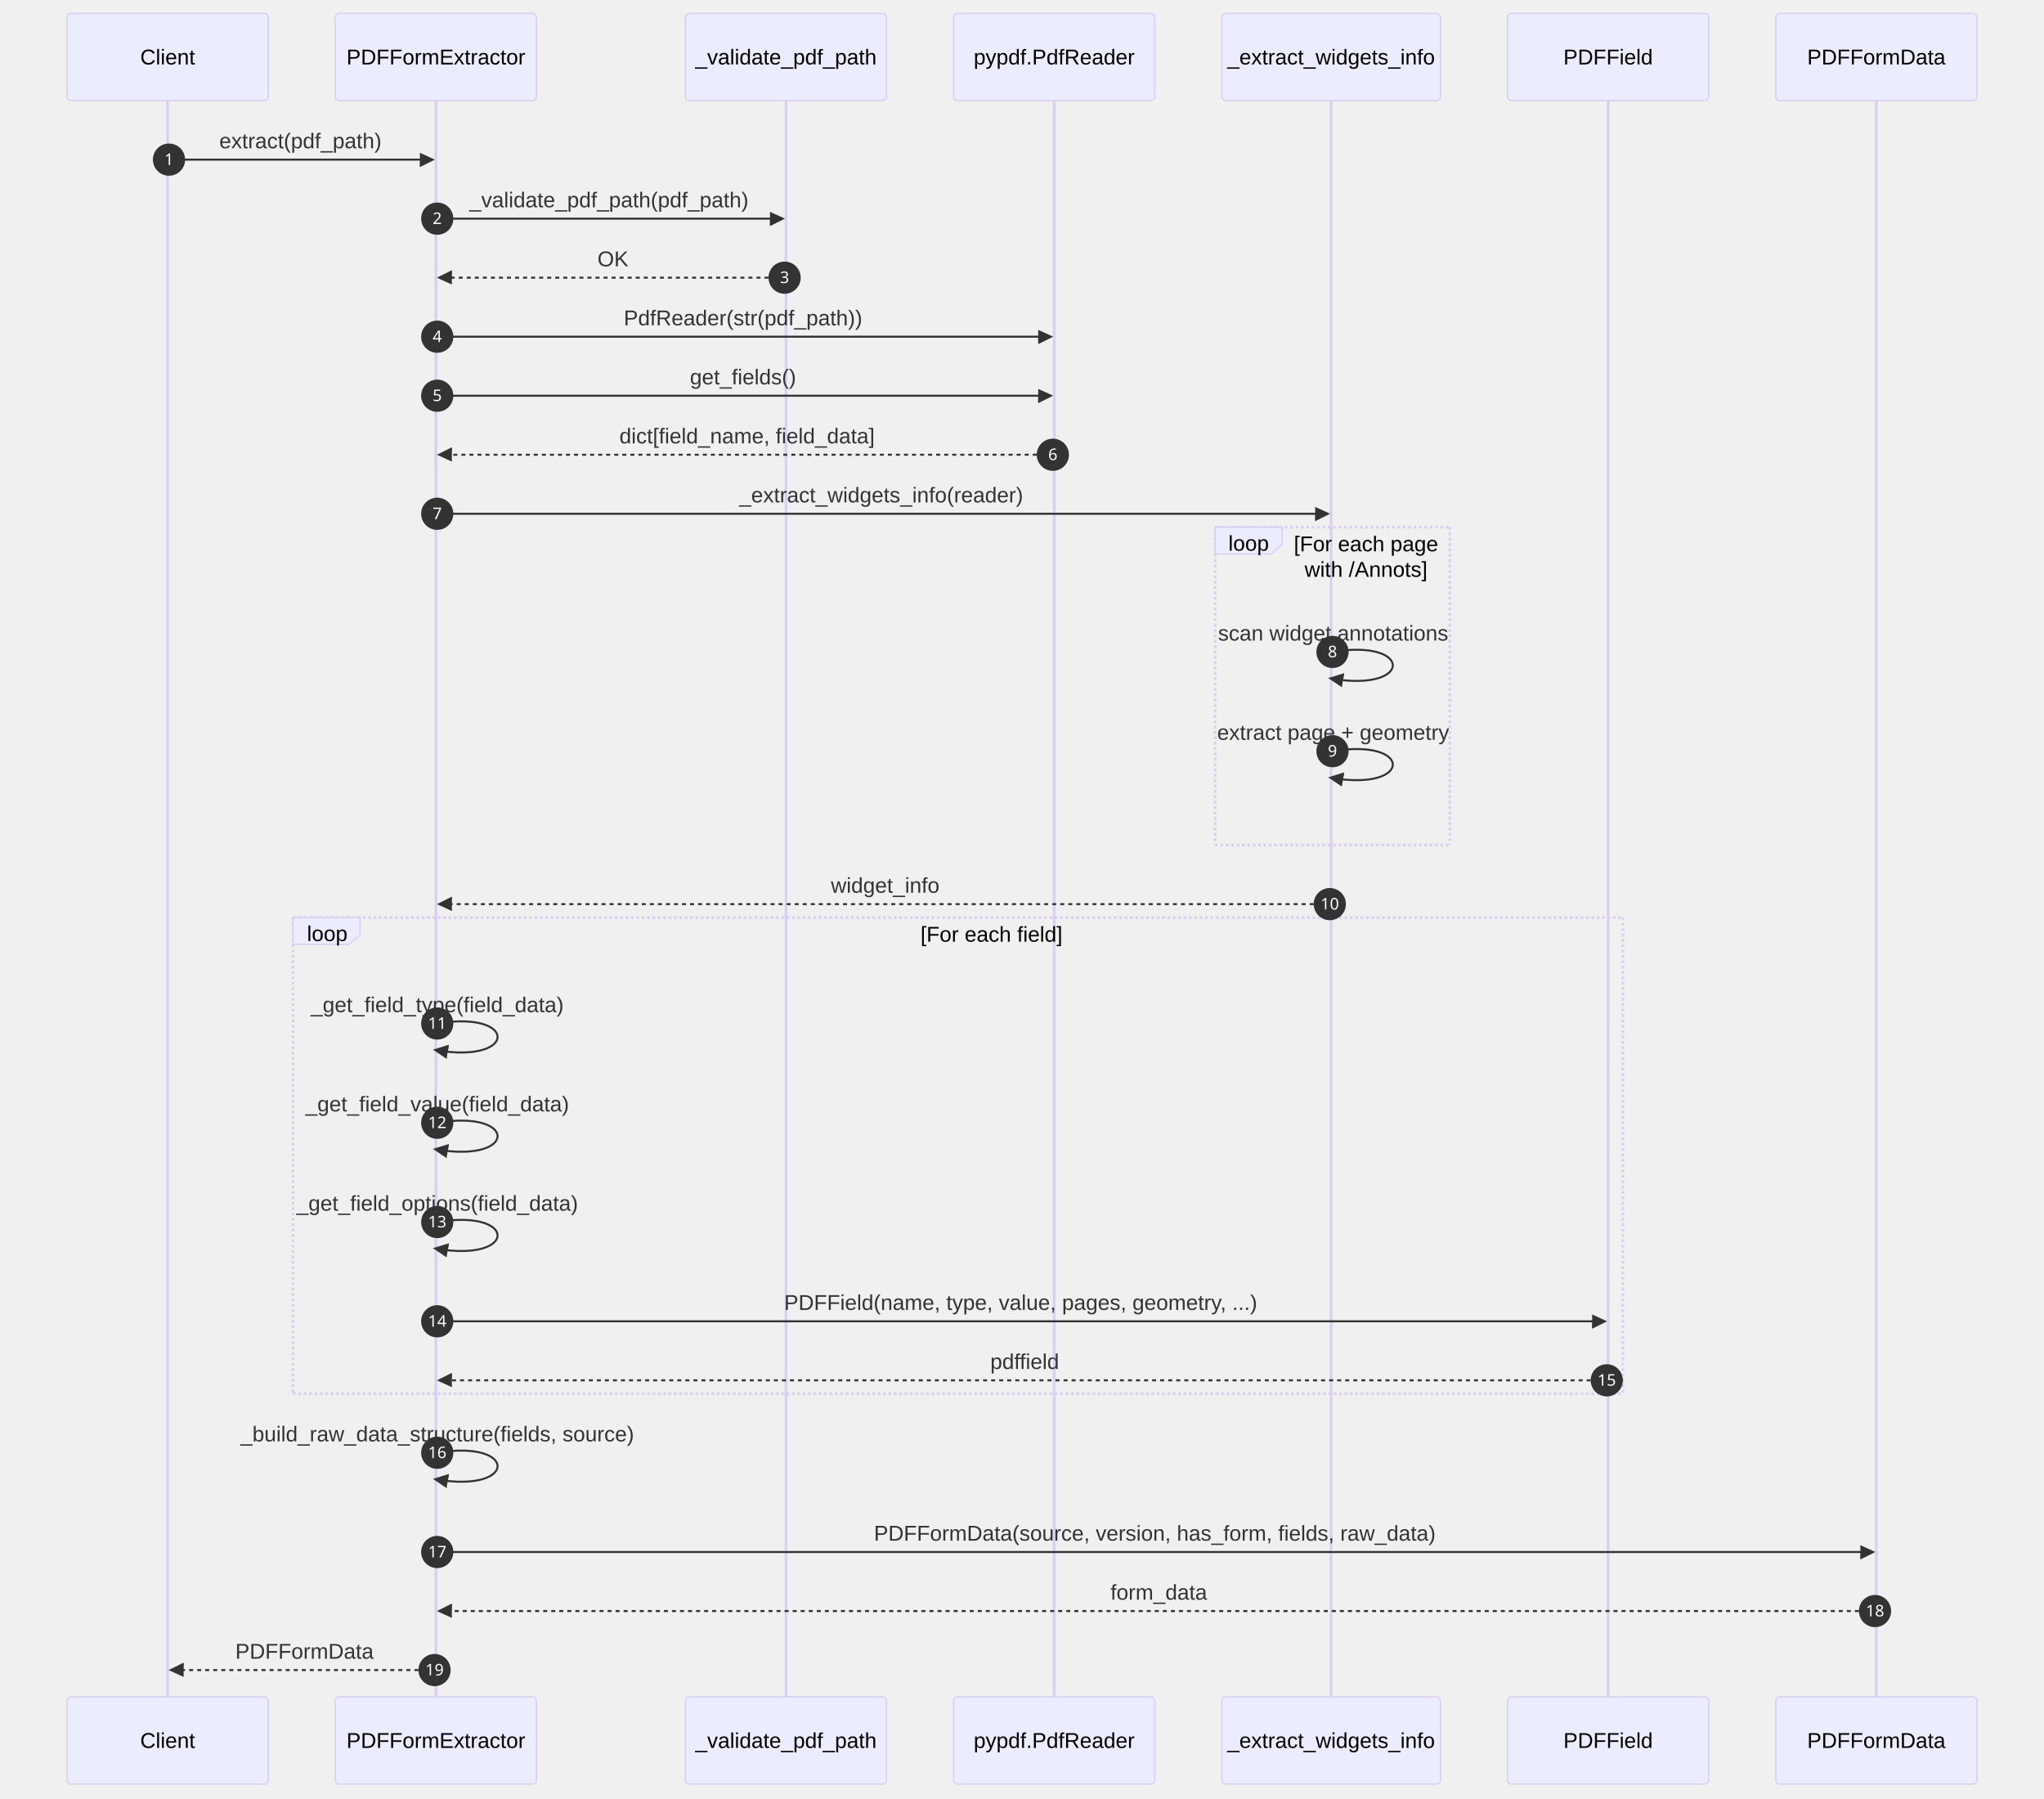
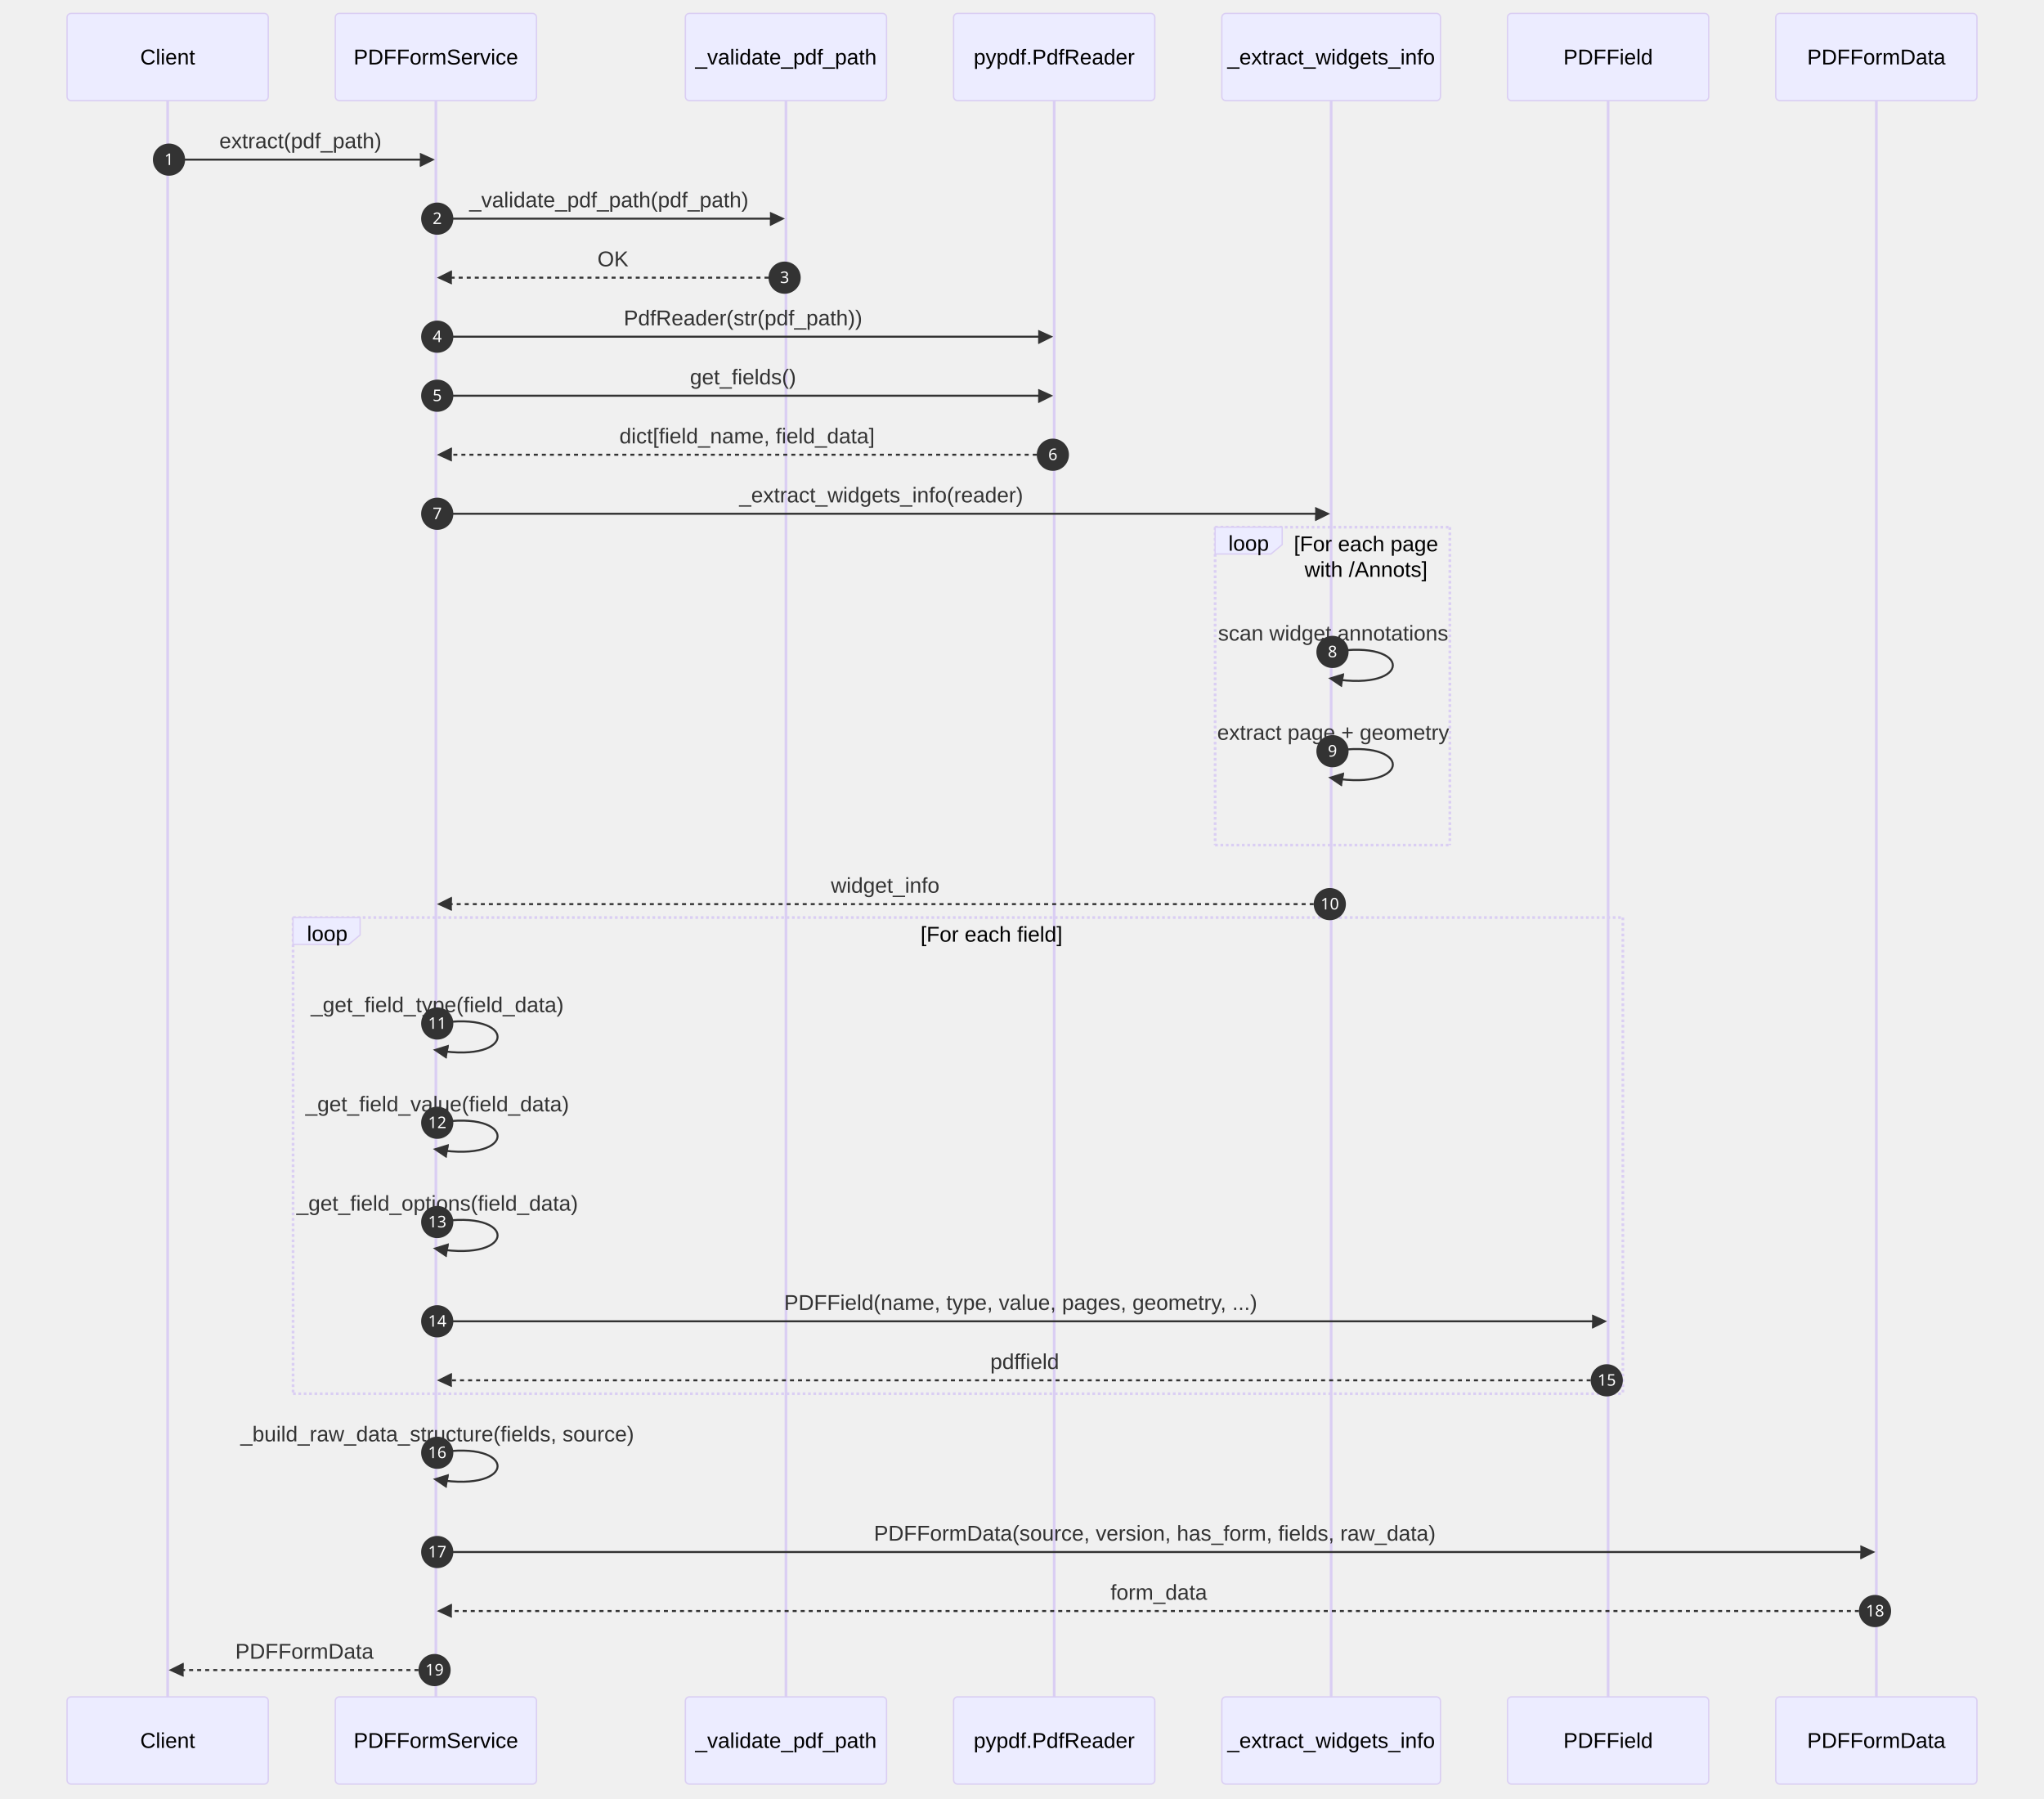
<svg xmlns="http://www.w3.org/2000/svg" id="my-svg" width="100%" style="max-width: 1524px; background-color: transparent;" viewBox="-50 -10 1524 1341" role="graphics-document document" aria-roledescription="sequence">
  <g>
    <rect x="1274" y="1255" fill="#eaeaea" stroke="#666" width="150" height="65" name="D" rx="3" ry="3" class="actor actor-bottom" />
    <text x="1349" y="1287.5" dominant-baseline="central" alignment-baseline="central" class="actor actor-box" style="text-anchor: middle; font-size: 16px; font-weight: 400;">
      <tspan x="1349" dy="0">PDFFormData</tspan>
    </text>
  </g>
  <g>
    <rect x="1074" y="1255" fill="#eaeaea" stroke="#666" width="150" height="65" name="F" rx="3" ry="3" class="actor actor-bottom" />
    <text x="1149" y="1287.5" dominant-baseline="central" alignment-baseline="central" class="actor actor-box" style="text-anchor: middle; font-size: 16px; font-weight: 400;">
      <tspan x="1149" dy="0">PDFField</tspan>
    </text>
  </g>
  <g>
    <rect x="861" y="1255" fill="#eaeaea" stroke="#666" width="163" height="65" name="W" rx="3" ry="3" class="actor actor-bottom" />
    <text x="942.5" y="1287.5" dominant-baseline="central" alignment-baseline="central" class="actor actor-box" style="text-anchor: middle; font-size: 16px; font-weight: 400;">
      <tspan x="942.5" dy="0">_extract_widgets_info</tspan>
    </text>
  </g>
  <g>
    <rect x="661" y="1255" fill="#eaeaea" stroke="#666" width="150" height="65" name="R" rx="3" ry="3" class="actor actor-bottom" />
    <text x="736" y="1287.5" dominant-baseline="central" alignment-baseline="central" class="actor actor-box" style="text-anchor: middle; font-size: 16px; font-weight: 400;">
      <tspan x="736" dy="0">pypdf.PdfReader</tspan>
    </text>
  </g>
  <g>
    <rect x="461" y="1255" fill="#eaeaea" stroke="#666" width="150" height="65" name="V" rx="3" ry="3" class="actor actor-bottom" />
    <text x="536" y="1287.5" dominant-baseline="central" alignment-baseline="central" class="actor actor-box" style="text-anchor: middle; font-size: 16px; font-weight: 400;">
      <tspan x="536" dy="0">_validate_pdf_path</tspan>
    </text>
  </g>
  <g>
    <rect x="200" y="1255" fill="#eaeaea" stroke="#666" width="150" height="65" name="E" rx="3" ry="3" class="actor actor-bottom" />
    <text x="275" y="1287.5" dominant-baseline="central" alignment-baseline="central" class="actor actor-box" style="text-anchor: middle; font-size: 16px; font-weight: 400;">
-       <tspan x="275" dy="0">PDFFormExtractor</tspan>
+       <tspan x="275" dy="0">PDFFormService</tspan>
    </text>
  </g>
  <g>
    <rect x="0" y="1255" fill="#eaeaea" stroke="#666" width="150" height="65" name="C" rx="3" ry="3" class="actor actor-bottom" />
    <text x="75" y="1287.5" dominant-baseline="central" alignment-baseline="central" class="actor actor-box" style="text-anchor: middle; font-size: 16px; font-weight: 400;">
      <tspan x="75" dy="0">Client</tspan>
    </text>
  </g>
  <g>
    <line id="actor6" x1="1349" y1="65" x2="1349" y2="1255" class="actor-line 200" stroke-width="0.5px" stroke="#999" name="D" />
    <g id="root-6">
      <rect x="1274" y="0" fill="#eaeaea" stroke="#666" width="150" height="65" name="D" rx="3" ry="3" class="actor actor-top" />
      <text x="1349" y="32.5" dominant-baseline="central" alignment-baseline="central" class="actor actor-box" style="text-anchor: middle; font-size: 16px; font-weight: 400;">
        <tspan x="1349" dy="0">PDFFormData</tspan>
      </text>
    </g>
  </g>
  <g>
    <line id="actor5" x1="1149" y1="65" x2="1149" y2="1255" class="actor-line 200" stroke-width="0.5px" stroke="#999" name="F" />
    <g id="root-5">
      <rect x="1074" y="0" fill="#eaeaea" stroke="#666" width="150" height="65" name="F" rx="3" ry="3" class="actor actor-top" />
      <text x="1149" y="32.5" dominant-baseline="central" alignment-baseline="central" class="actor actor-box" style="text-anchor: middle; font-size: 16px; font-weight: 400;">
        <tspan x="1149" dy="0">PDFField</tspan>
      </text>
    </g>
  </g>
  <g>
    <line id="actor4" x1="942.5" y1="65" x2="942.5" y2="1255" class="actor-line 200" stroke-width="0.5px" stroke="#999" name="W" />
    <g id="root-4">
      <rect x="861" y="0" fill="#eaeaea" stroke="#666" width="163" height="65" name="W" rx="3" ry="3" class="actor actor-top" />
      <text x="942.5" y="32.5" dominant-baseline="central" alignment-baseline="central" class="actor actor-box" style="text-anchor: middle; font-size: 16px; font-weight: 400;">
        <tspan x="942.5" dy="0">_extract_widgets_info</tspan>
      </text>
    </g>
  </g>
  <g>
    <line id="actor3" x1="736" y1="65" x2="736" y2="1255" class="actor-line 200" stroke-width="0.5px" stroke="#999" name="R" />
    <g id="root-3">
      <rect x="661" y="0" fill="#eaeaea" stroke="#666" width="150" height="65" name="R" rx="3" ry="3" class="actor actor-top" />
      <text x="736" y="32.5" dominant-baseline="central" alignment-baseline="central" class="actor actor-box" style="text-anchor: middle; font-size: 16px; font-weight: 400;">
        <tspan x="736" dy="0">pypdf.PdfReader</tspan>
      </text>
    </g>
  </g>
  <g>
    <line id="actor2" x1="536" y1="65" x2="536" y2="1255" class="actor-line 200" stroke-width="0.5px" stroke="#999" name="V" />
    <g id="root-2">
      <rect x="461" y="0" fill="#eaeaea" stroke="#666" width="150" height="65" name="V" rx="3" ry="3" class="actor actor-top" />
      <text x="536" y="32.5" dominant-baseline="central" alignment-baseline="central" class="actor actor-box" style="text-anchor: middle; font-size: 16px; font-weight: 400;">
        <tspan x="536" dy="0">_validate_pdf_path</tspan>
      </text>
    </g>
  </g>
  <g>
    <line id="actor1" x1="275" y1="65" x2="275" y2="1255" class="actor-line 200" stroke-width="0.5px" stroke="#999" name="E" />
    <g id="root-1">
      <rect x="200" y="0" fill="#eaeaea" stroke="#666" width="150" height="65" name="E" rx="3" ry="3" class="actor actor-top" />
      <text x="275" y="32.5" dominant-baseline="central" alignment-baseline="central" class="actor actor-box" style="text-anchor: middle; font-size: 16px; font-weight: 400;">
-         <tspan x="275" dy="0">PDFFormExtractor</tspan>
+         <tspan x="275" dy="0">PDFFormService</tspan>
      </text>
    </g>
  </g>
  <g>
    <line id="actor0" x1="75" y1="65" x2="75" y2="1255" class="actor-line 200" stroke-width="0.5px" stroke="#999" name="C" />
    <g id="root-0">
      <rect x="0" y="0" fill="#eaeaea" stroke="#666" width="150" height="65" name="C" rx="3" ry="3" class="actor actor-top" />
      <text x="75" y="32.5" dominant-baseline="central" alignment-baseline="central" class="actor actor-box" style="text-anchor: middle; font-size: 16px; font-weight: 400;">
        <tspan x="75" dy="0">Client</tspan>
      </text>
    </g>
  </g>
  <style>#my-svg{font-family:"trebuchet ms",verdana,arial,sans-serif;font-size:16px;fill:#333;}@keyframes edge-animation-frame{from{stroke-dashoffset:0;}}@keyframes dash{to{stroke-dashoffset:0;}}#my-svg .edge-animation-slow{stroke-dasharray:9,5!important;stroke-dashoffset:900;animation:dash 50s linear infinite;stroke-linecap:round;}#my-svg .edge-animation-fast{stroke-dasharray:9,5!important;stroke-dashoffset:900;animation:dash 20s linear infinite;stroke-linecap:round;}#my-svg .error-icon{fill:#552222;}#my-svg .error-text{fill:#552222;stroke:#552222;}#my-svg .edge-thickness-normal{stroke-width:1px;}#my-svg .edge-thickness-thick{stroke-width:3.5px;}#my-svg .edge-pattern-solid{stroke-dasharray:0;}#my-svg .edge-thickness-invisible{stroke-width:0;fill:none;}#my-svg .edge-pattern-dashed{stroke-dasharray:3;}#my-svg .edge-pattern-dotted{stroke-dasharray:2;}#my-svg .marker{fill:#333333;stroke:#333333;}#my-svg .marker.cross{stroke:#333333;}#my-svg svg{font-family:"trebuchet ms",verdana,arial,sans-serif;font-size:16px;}#my-svg p{margin:0;}#my-svg .actor{stroke:hsl(259.626, 59.777%, 87.902%);fill:#ECECFF;}#my-svg text.actor&gt;tspan{fill:black;stroke:none;}#my-svg .actor-line{stroke:hsl(259.626, 59.777%, 87.902%);}#my-svg .innerArc{stroke-width:1.5;stroke-dasharray:none;}#my-svg .messageLine0{stroke-width:1.5;stroke-dasharray:none;stroke:#333;}#my-svg .messageLine1{stroke-width:1.5;stroke-dasharray:2,2;stroke:#333;}#my-svg #arrowhead path{fill:#333;stroke:#333;}#my-svg .sequenceNumber{fill:white;}#my-svg #sequencenumber{fill:#333;}#my-svg #crosshead path{fill:#333;stroke:#333;}#my-svg .messageText{fill:#333;stroke:none;}#my-svg .labelBox{stroke:hsl(259.626, 59.777%, 87.902%);fill:#ECECFF;}#my-svg .labelText,#my-svg .labelText&gt;tspan{fill:black;stroke:none;}#my-svg .loopText,#my-svg .loopText&gt;tspan{fill:black;stroke:none;}#my-svg .loopLine{stroke-width:2px;stroke-dasharray:2,2;stroke:hsl(259.626, 59.777%, 87.902%);fill:hsl(259.626, 59.777%, 87.902%);}#my-svg .note{stroke:#aaaa33;fill:#fff5ad;}#my-svg .noteText,#my-svg .noteText&gt;tspan{fill:black;stroke:none;}#my-svg .activation0{fill:#f4f4f4;stroke:#666;}#my-svg .activation1{fill:#f4f4f4;stroke:#666;}#my-svg .activation2{fill:#f4f4f4;stroke:#666;}#my-svg .actorPopupMenu{position:absolute;}#my-svg .actorPopupMenuPanel{position:absolute;fill:#ECECFF;box-shadow:0px 8px 16px 0px rgba(0,0,0,0.2);filter:drop-shadow(3px 5px 2px rgb(0 0 0 / 0.4));}#my-svg .actor-man line{stroke:hsl(259.626, 59.777%, 87.902%);fill:#ECECFF;}#my-svg .actor-man circle,#my-svg line{stroke:hsl(259.626, 59.777%, 87.902%);fill:#ECECFF;stroke-width:2px;}#my-svg :root{--mermaid-font-family:"trebuchet ms",verdana,arial,sans-serif;}</style>
  <g />
  <defs>
    <symbol id="computer" width="24" height="24">
      <path transform="scale(.5)" d="M2 2v13h20v-13h-20zm18 11h-16v-9h16v9zm-10.228 6l.466-1h3.524l.467 1h-4.457zm14.228 3h-24l2-6h2.104l-1.33 4h18.45l-1.297-4h2.073l2 6zm-5-10h-14v-7h14v7z" />
    </symbol>
  </defs>
  <defs>
    <symbol id="database" fill-rule="evenodd" clip-rule="evenodd">
      <path transform="scale(.5)" d="M12.258.001l.256.004.255.005.253.008.251.01.249.012.247.015.246.016.242.019.241.02.239.023.236.024.233.027.231.028.229.031.225.032.223.034.22.036.217.038.214.04.211.041.208.043.205.045.201.046.198.048.194.05.191.051.187.053.183.054.18.056.175.057.172.059.168.06.163.061.16.063.155.064.15.066.074.033.073.033.071.034.07.034.069.035.068.035.067.035.066.035.064.036.064.036.062.036.06.036.06.037.058.037.058.037.055.038.055.038.053.038.052.038.051.039.05.039.048.039.047.039.045.04.044.04.043.04.041.04.04.041.039.041.037.041.036.041.034.041.033.042.032.042.03.042.029.042.027.042.026.043.024.043.023.043.021.043.02.043.018.044.017.043.015.044.013.044.012.044.011.045.009.044.007.045.006.045.004.045.002.045.001.045v17l-.001.045-.002.045-.004.045-.006.045-.007.045-.009.044-.011.045-.012.044-.013.044-.015.044-.017.043-.018.044-.02.043-.021.043-.023.043-.024.043-.026.043-.027.042-.029.042-.03.042-.032.042-.033.042-.034.041-.036.041-.037.041-.039.041-.04.041-.041.04-.043.04-.044.04-.045.04-.047.039-.048.039-.05.039-.051.039-.052.038-.053.038-.055.038-.055.038-.058.037-.058.037-.06.037-.06.036-.062.036-.064.036-.064.036-.066.035-.067.035-.068.035-.069.035-.07.034-.071.034-.073.033-.074.033-.15.066-.155.064-.16.063-.163.061-.168.06-.172.059-.175.057-.18.056-.183.054-.187.053-.191.051-.194.05-.198.048-.201.046-.205.045-.208.043-.211.041-.214.04-.217.038-.22.036-.223.034-.225.032-.229.031-.231.028-.233.027-.236.024-.239.023-.241.02-.242.019-.246.016-.247.015-.249.012-.251.01-.253.008-.255.005-.256.004-.258.001-.258-.001-.256-.004-.255-.005-.253-.008-.251-.01-.249-.012-.247-.015-.245-.016-.243-.019-.241-.02-.238-.023-.236-.024-.234-.027-.231-.028-.228-.031-.226-.032-.223-.034-.22-.036-.217-.038-.214-.04-.211-.041-.208-.043-.204-.045-.201-.046-.198-.048-.195-.05-.19-.051-.187-.053-.184-.054-.179-.056-.176-.057-.172-.059-.167-.06-.164-.061-.159-.063-.155-.064-.151-.066-.074-.033-.072-.033-.072-.034-.07-.034-.069-.035-.068-.035-.067-.035-.066-.035-.064-.036-.063-.036-.062-.036-.061-.036-.06-.037-.058-.037-.057-.037-.056-.038-.055-.038-.053-.038-.052-.038-.051-.039-.049-.039-.049-.039-.046-.039-.046-.04-.044-.04-.043-.04-.041-.04-.04-.041-.039-.041-.037-.041-.036-.041-.034-.041-.033-.042-.032-.042-.03-.042-.029-.042-.027-.042-.026-.043-.024-.043-.023-.043-.021-.043-.02-.043-.018-.044-.017-.043-.015-.044-.013-.044-.012-.044-.011-.045-.009-.044-.007-.045-.006-.045-.004-.045-.002-.045-.001-.045v-17l.001-.045.002-.045.004-.045.006-.045.007-.045.009-.044.011-.045.012-.044.013-.044.015-.044.017-.043.018-.044.02-.043.021-.043.023-.043.024-.043.026-.043.027-.042.029-.042.03-.042.032-.042.033-.042.034-.041.036-.041.037-.041.039-.041.04-.041.041-.04.043-.04.044-.04.046-.04.046-.039.049-.039.049-.039.051-.039.052-.038.053-.038.055-.038.056-.038.057-.037.058-.037.06-.037.061-.036.062-.036.063-.036.064-.036.066-.035.067-.035.068-.035.069-.035.07-.034.072-.034.072-.033.074-.033.151-.066.155-.064.159-.063.164-.061.167-.06.172-.059.176-.057.179-.056.184-.054.187-.053.19-.051.195-.05.198-.048.201-.046.204-.045.208-.043.211-.041.214-.04.217-.038.22-.036.223-.034.226-.032.228-.031.231-.028.234-.027.236-.024.238-.023.241-.02.243-.019.245-.016.247-.015.249-.012.251-.01.253-.008.255-.005.256-.004.258-.001.258.001zm-9.258 20.499v.01l.001.021.003.021.004.022.005.021.006.022.007.022.009.023.01.022.011.023.012.023.013.023.015.023.016.024.017.023.018.024.019.024.021.024.022.025.023.024.024.025.052.049.056.05.061.051.066.051.07.051.075.051.079.052.084.052.088.052.092.052.097.052.102.051.105.052.11.052.114.051.119.051.123.051.127.05.131.05.135.05.139.048.144.049.147.047.152.047.155.047.16.045.163.045.167.043.171.043.176.041.178.041.183.039.187.039.19.037.194.035.197.035.202.033.204.031.209.03.212.029.216.027.219.025.222.024.226.021.23.02.233.018.236.016.24.015.243.012.246.01.249.008.253.005.256.004.259.001.26-.001.257-.004.254-.005.25-.008.247-.011.244-.012.241-.014.237-.016.233-.018.231-.021.226-.021.224-.024.22-.026.216-.027.212-.028.21-.031.205-.031.202-.034.198-.034.194-.036.191-.037.187-.039.183-.04.179-.04.175-.042.172-.043.168-.044.163-.045.16-.046.155-.046.152-.047.148-.048.143-.049.139-.049.136-.05.131-.05.126-.05.123-.051.118-.052.114-.051.11-.052.106-.052.101-.052.096-.052.092-.052.088-.053.083-.051.079-.052.074-.052.07-.051.065-.051.06-.051.056-.05.051-.05.023-.024.023-.025.021-.024.02-.024.019-.024.018-.024.017-.024.015-.023.014-.024.013-.023.012-.023.01-.023.01-.022.008-.022.006-.022.006-.022.004-.022.004-.021.001-.021.001-.021v-4.127l-.077.055-.08.053-.083.054-.085.053-.087.052-.09.052-.093.051-.095.05-.097.05-.1.049-.102.049-.105.048-.106.047-.109.047-.111.046-.114.045-.115.045-.118.044-.12.043-.122.042-.124.042-.126.041-.128.04-.13.04-.132.038-.134.038-.135.037-.138.037-.139.035-.142.035-.143.034-.144.033-.147.032-.148.031-.15.03-.151.03-.153.029-.154.027-.156.027-.158.026-.159.025-.161.024-.162.023-.163.022-.165.021-.166.02-.167.019-.169.018-.169.017-.171.016-.173.015-.173.014-.175.013-.175.012-.177.011-.178.01-.179.008-.179.008-.181.006-.182.005-.182.004-.184.003-.184.002h-.37l-.184-.002-.184-.003-.182-.004-.182-.005-.181-.006-.179-.008-.179-.008-.178-.01-.176-.011-.176-.012-.175-.013-.173-.014-.172-.015-.171-.016-.17-.017-.169-.018-.167-.019-.166-.02-.165-.021-.163-.022-.162-.023-.161-.024-.159-.025-.157-.026-.156-.027-.155-.027-.153-.029-.151-.03-.15-.03-.148-.031-.146-.032-.145-.033-.143-.034-.141-.035-.14-.035-.137-.037-.136-.037-.134-.038-.132-.038-.13-.04-.128-.04-.126-.041-.124-.042-.122-.042-.12-.044-.117-.043-.116-.045-.113-.045-.112-.046-.109-.047-.106-.047-.105-.048-.102-.049-.1-.049-.097-.05-.095-.05-.093-.052-.09-.051-.087-.052-.085-.053-.083-.054-.08-.054-.077-.054v4.127zm0-5.654v.011l.001.021.003.021.004.021.005.022.006.022.007.022.009.022.01.022.011.023.012.023.013.023.015.024.016.023.017.024.018.024.019.024.021.024.022.024.023.025.024.024.052.05.056.05.061.05.066.051.07.051.075.052.079.051.084.052.088.052.092.052.097.052.102.052.105.052.11.051.114.051.119.052.123.05.127.051.131.05.135.049.139.049.144.048.147.048.152.047.155.046.16.045.163.045.167.044.171.042.176.042.178.04.183.04.187.038.19.037.194.036.197.034.202.033.204.032.209.03.212.028.216.027.219.025.222.024.226.022.23.02.233.018.236.016.24.014.243.012.246.01.249.008.253.006.256.003.259.001.26-.001.257-.003.254-.006.25-.008.247-.01.244-.012.241-.015.237-.016.233-.018.231-.02.226-.022.224-.024.22-.025.216-.027.212-.029.21-.03.205-.032.202-.033.198-.035.194-.036.191-.037.187-.039.183-.039.179-.041.175-.042.172-.043.168-.044.163-.045.16-.045.155-.047.152-.047.148-.048.143-.048.139-.05.136-.049.131-.05.126-.051.123-.051.118-.051.114-.052.11-.052.106-.052.101-.052.096-.052.092-.052.088-.052.083-.052.079-.052.074-.051.07-.052.065-.051.06-.05.056-.051.051-.049.023-.025.023-.024.021-.025.02-.024.019-.024.018-.024.017-.024.015-.023.014-.023.013-.024.012-.022.01-.023.01-.023.008-.022.006-.022.006-.022.004-.021.004-.022.001-.021.001-.021v-4.139l-.077.054-.08.054-.083.054-.085.052-.087.053-.09.051-.093.051-.095.051-.097.05-.1.049-.102.049-.105.048-.106.047-.109.047-.111.046-.114.045-.115.044-.118.044-.12.044-.122.042-.124.042-.126.041-.128.04-.13.039-.132.039-.134.038-.135.037-.138.036-.139.036-.142.035-.143.033-.144.033-.147.033-.148.031-.15.03-.151.03-.153.028-.154.028-.156.027-.158.026-.159.025-.161.024-.162.023-.163.022-.165.021-.166.02-.167.019-.169.018-.169.017-.171.016-.173.015-.173.014-.175.013-.175.012-.177.011-.178.009-.179.009-.179.007-.181.007-.182.005-.182.004-.184.003-.184.002h-.37l-.184-.002-.184-.003-.182-.004-.182-.005-.181-.007-.179-.007-.179-.009-.178-.009-.176-.011-.176-.012-.175-.013-.173-.014-.172-.015-.171-.016-.17-.017-.169-.018-.167-.019-.166-.02-.165-.021-.163-.022-.162-.023-.161-.024-.159-.025-.157-.026-.156-.027-.155-.028-.153-.028-.151-.03-.15-.03-.148-.031-.146-.033-.145-.033-.143-.033-.141-.035-.14-.036-.137-.036-.136-.037-.134-.038-.132-.039-.13-.039-.128-.04-.126-.041-.124-.042-.122-.043-.12-.043-.117-.044-.116-.044-.113-.046-.112-.046-.109-.046-.106-.047-.105-.048-.102-.049-.1-.049-.097-.05-.095-.051-.093-.051-.09-.051-.087-.053-.085-.052-.083-.054-.08-.054-.077-.054v4.139zm0-5.666v.011l.001.02.003.022.004.021.005.022.006.021.007.022.009.023.01.022.011.023.012.023.013.023.015.023.016.024.017.024.018.023.019.024.021.025.022.024.023.024.024.025.052.05.056.05.061.05.066.051.07.051.075.052.079.051.084.052.088.052.092.052.097.052.102.052.105.051.11.052.114.051.119.051.123.051.127.05.131.05.135.05.139.049.144.048.147.048.152.047.155.046.16.045.163.045.167.043.171.043.176.042.178.04.183.04.187.038.19.037.194.036.197.034.202.033.204.032.209.03.212.028.216.027.219.025.222.024.226.021.23.02.233.018.236.017.24.014.243.012.246.01.249.008.253.006.256.003.259.001.26-.001.257-.003.254-.006.25-.008.247-.01.244-.013.241-.014.237-.016.233-.018.231-.02.226-.022.224-.024.22-.025.216-.027.212-.029.21-.03.205-.032.202-.033.198-.035.194-.036.191-.037.187-.039.183-.039.179-.041.175-.042.172-.043.168-.044.163-.045.16-.045.155-.047.152-.047.148-.048.143-.049.139-.049.136-.049.131-.051.126-.05.123-.051.118-.052.114-.051.11-.052.106-.052.101-.052.096-.052.092-.052.088-.052.083-.052.079-.052.074-.052.07-.051.065-.051.06-.051.056-.05.051-.049.023-.025.023-.025.021-.024.02-.024.019-.024.018-.024.017-.024.015-.023.014-.024.013-.023.012-.023.01-.022.01-.023.008-.022.006-.022.006-.022.004-.022.004-.021.001-.021.001-.021v-4.153l-.077.054-.08.054-.083.053-.085.053-.087.053-.09.051-.093.051-.095.051-.097.05-.1.049-.102.048-.105.048-.106.048-.109.046-.111.046-.114.046-.115.044-.118.044-.12.043-.122.043-.124.042-.126.041-.128.04-.13.039-.132.039-.134.038-.135.037-.138.036-.139.036-.142.034-.143.034-.144.033-.147.032-.148.032-.15.03-.151.03-.153.028-.154.028-.156.027-.158.026-.159.024-.161.024-.162.023-.163.023-.165.021-.166.02-.167.019-.169.018-.169.017-.171.016-.173.015-.173.014-.175.013-.175.012-.177.01-.178.01-.179.009-.179.007-.181.006-.182.006-.182.004-.184.003-.184.001-.185.001-.185-.001-.184-.001-.184-.003-.182-.004-.182-.006-.181-.006-.179-.007-.179-.009-.178-.01-.176-.01-.176-.012-.175-.013-.173-.014-.172-.015-.171-.016-.17-.017-.169-.018-.167-.019-.166-.02-.165-.021-.163-.023-.162-.023-.161-.024-.159-.024-.157-.026-.156-.027-.155-.028-.153-.028-.151-.03-.15-.03-.148-.032-.146-.032-.145-.033-.143-.034-.141-.034-.14-.036-.137-.036-.136-.037-.134-.038-.132-.039-.13-.039-.128-.041-.126-.041-.124-.041-.122-.043-.12-.043-.117-.044-.116-.044-.113-.046-.112-.046-.109-.046-.106-.048-.105-.048-.102-.048-.1-.05-.097-.049-.095-.051-.093-.051-.09-.052-.087-.052-.085-.053-.083-.053-.08-.054-.077-.054v4.153zm8.74-8.179l-.257.004-.254.005-.25.008-.247.011-.244.012-.241.014-.237.016-.233.018-.231.021-.226.022-.224.023-.22.026-.216.027-.212.028-.21.031-.205.032-.202.033-.198.034-.194.036-.191.038-.187.038-.183.04-.179.041-.175.042-.172.043-.168.043-.163.045-.16.046-.155.046-.152.048-.148.048-.143.048-.139.049-.136.05-.131.05-.126.051-.123.051-.118.051-.114.052-.11.052-.106.052-.101.052-.096.052-.092.052-.088.052-.083.052-.079.052-.074.051-.07.052-.065.051-.06.05-.056.05-.051.05-.023.025-.023.024-.021.024-.02.025-.019.024-.018.024-.017.023-.015.024-.014.023-.013.023-.012.023-.01.023-.01.022-.008.022-.006.023-.006.021-.004.022-.004.021-.001.021-.001.021.001.021.001.021.004.021.004.022.006.021.006.023.008.022.01.022.01.023.012.023.013.023.014.023.015.024.017.023.018.024.019.024.02.025.021.024.023.024.023.025.051.05.056.05.06.05.065.051.07.052.074.051.079.052.083.052.088.052.092.052.096.052.101.052.106.052.11.052.114.052.118.051.123.051.126.051.131.05.136.05.139.049.143.048.148.048.152.048.155.046.16.046.163.045.168.043.172.043.175.042.179.041.183.04.187.038.191.038.194.036.198.034.202.033.205.032.21.031.212.028.216.027.22.026.224.023.226.022.231.021.233.018.237.016.241.014.244.012.247.011.25.008.254.005.257.004.26.001.26-.001.257-.004.254-.005.25-.008.247-.011.244-.012.241-.014.237-.016.233-.018.231-.021.226-.022.224-.023.22-.026.216-.027.212-.028.21-.031.205-.032.202-.033.198-.034.194-.036.191-.038.187-.038.183-.04.179-.041.175-.042.172-.043.168-.043.163-.045.16-.046.155-.046.152-.048.148-.048.143-.048.139-.049.136-.05.131-.05.126-.051.123-.051.118-.051.114-.052.11-.052.106-.052.101-.052.096-.052.092-.052.088-.052.083-.052.079-.052.074-.051.07-.052.065-.051.06-.05.056-.05.051-.05.023-.025.023-.024.021-.024.02-.025.019-.024.018-.024.017-.023.015-.024.014-.023.013-.023.012-.023.01-.023.01-.022.008-.022.006-.023.006-.021.004-.022.004-.021.001-.021.001-.021-.001-.021-.001-.021-.004-.021-.004-.022-.006-.021-.006-.023-.008-.022-.01-.022-.01-.023-.012-.023-.013-.023-.014-.023-.015-.024-.017-.023-.018-.024-.019-.024-.02-.025-.021-.024-.023-.024-.023-.025-.051-.05-.056-.05-.06-.05-.065-.051-.07-.052-.074-.051-.079-.052-.083-.052-.088-.052-.092-.052-.096-.052-.101-.052-.106-.052-.11-.052-.114-.052-.118-.051-.123-.051-.126-.051-.131-.05-.136-.05-.139-.049-.143-.048-.148-.048-.152-.048-.155-.046-.16-.046-.163-.045-.168-.043-.172-.043-.175-.042-.179-.041-.183-.04-.187-.038-.191-.038-.194-.036-.198-.034-.202-.033-.205-.032-.21-.031-.212-.028-.216-.027-.22-.026-.224-.023-.226-.022-.231-.021-.233-.018-.237-.016-.241-.014-.244-.012-.247-.011-.25-.008-.254-.005-.257-.004-.26-.001-.26.001z" />
    </symbol>
  </defs>
  <defs>
    <symbol id="clock" width="24" height="24">
      <path transform="scale(.5)" d="M12 2c5.514 0 10 4.486 10 10s-4.486 10-10 10-10-4.486-10-10 4.486-10 10-10zm0-2c-6.627 0-12 5.373-12 12s5.373 12 12 12 12-5.373 12-12-5.373-12-12-12zm5.848 12.459c.202.038.202.333.001.372-1.907.361-6.045 1.111-6.547 1.111-.719 0-1.301-.582-1.301-1.301 0-.512.77-5.447 1.125-7.445.034-.192.312-.181.343.014l.985 6.238 5.394 1.011z" />
    </symbol>
  </defs>
  <defs>
    <marker id="arrowhead" refX="7.9" refY="5" markerUnits="userSpaceOnUse" markerWidth="12" markerHeight="12" orient="auto-start-reverse">
      <path d="M -1 0 L 10 5 L 0 10 z" />
    </marker>
  </defs>
  <defs>
    <marker id="crosshead" markerWidth="15" markerHeight="8" orient="auto" refX="4" refY="4.5">
      <path fill="none" stroke="#000000" stroke-width="1pt" d="M 1,2 L 6,7 M 6,2 L 1,7" style="stroke-dasharray: 0, 0;" />
    </marker>
  </defs>
  <defs>
    <marker id="filled-head" refX="15.5" refY="7" markerWidth="20" markerHeight="28" orient="auto">
      <path d="M 18,7 L9,13 L14,7 L9,1 Z" />
    </marker>
  </defs>
  <defs>
    <marker id="sequencenumber" refX="15" refY="15" markerWidth="60" markerHeight="40" orient="auto">
      <circle cx="15" cy="15" r="6" />
    </marker>
  </defs>
  <g>
    <line x1="856" y1="383" x2="1031" y2="383" class="loopLine" />
    <line x1="1031" y1="383" x2="1031" y2="620" class="loopLine" />
    <line x1="856" y1="620" x2="1031" y2="620" class="loopLine" />
    <line x1="856" y1="383" x2="856" y2="620" class="loopLine" />
    <polygon points="856,383 906,383 906,396 897.6,403 856,403" class="labelBox" />
    <text x="881" y="396" text-anchor="middle" dominant-baseline="middle" alignment-baseline="middle" class="labelText" style="font-size: 16px; font-weight: 400;">loop</text>
    <text x="968.5" y="401" text-anchor="middle" class="loopText" style="font-size: 16px; font-weight: 400;">
      <tspan x="968.5">[For each page</tspan>
    </text>
    <text x="968.5" y="420" text-anchor="middle" class="loopText" style="font-size: 16px; font-weight: 400;">
      <tspan x="968.5">with /Annots]</tspan>
    </text>
  </g>
  <g>
    <line x1="168.5" y1="674" x2="1160" y2="674" class="loopLine" />
    <line x1="1160" y1="674" x2="1160" y2="1029" class="loopLine" />
    <line x1="168.5" y1="1029" x2="1160" y2="1029" class="loopLine" />
    <line x1="168.5" y1="674" x2="168.5" y2="1029" class="loopLine" />
    <polygon points="168.5,674 218.5,674 218.5,687 210.1,694 168.5,694" class="labelBox" />
    <text x="194" y="687" text-anchor="middle" dominant-baseline="middle" alignment-baseline="middle" class="labelText" style="font-size: 16px; font-weight: 400;">loop</text>
    <text x="689.25" y="692" text-anchor="middle" class="loopText" style="font-size: 16px; font-weight: 400;">
      <tspan x="689.25">[For each field]</tspan>
    </text>
  </g>
  <text x="174" y="80" text-anchor="middle" dominant-baseline="middle" alignment-baseline="middle" class="messageText" dy="1em" style="font-size: 16px; font-weight: 400;">extract(pdf_path)</text>
  <line x1="76" y1="109" x2="271" y2="109" class="messageLine0" stroke-width="2" stroke="none" marker-end="url(#arrowhead)" style="fill: none;" />
  <line x1="76" y1="109" x2="76" y2="109" stroke-width="0" marker-start="url(#sequencenumber)" />
  <text x="76" y="113" font-family="sans-serif" font-size="12px" text-anchor="middle" class="sequenceNumber">1</text>
  <text x="404" y="124" text-anchor="middle" dominant-baseline="middle" alignment-baseline="middle" class="messageText" dy="1em" style="font-size: 16px; font-weight: 400;">_validate_pdf_path(pdf_path)</text>
  <line x1="276" y1="153" x2="532" y2="153" class="messageLine0" stroke-width="2" stroke="none" marker-end="url(#arrowhead)" style="fill: none;" />
  <line x1="276" y1="153" x2="276" y2="153" stroke-width="0" marker-start="url(#sequencenumber)" />
  <text x="276" y="157" font-family="sans-serif" font-size="12px" text-anchor="middle" class="sequenceNumber">2</text>
  <text x="407" y="168" text-anchor="middle" dominant-baseline="middle" alignment-baseline="middle" class="messageText" dy="1em" style="font-size: 16px; font-weight: 400;">OK</text>
  <line x1="535" y1="197" x2="279" y2="197" class="messageLine1" stroke-width="2" stroke="none" marker-end="url(#arrowhead)" style="stroke-dasharray: 3, 3; fill: none;" />
  <line x1="535" y1="197" x2="535" y2="197" stroke-width="0" marker-start="url(#sequencenumber)" />
  <text x="535" y="201" font-family="sans-serif" font-size="12px" text-anchor="middle" class="sequenceNumber">3</text>
  <text x="504" y="212" text-anchor="middle" dominant-baseline="middle" alignment-baseline="middle" class="messageText" dy="1em" style="font-size: 16px; font-weight: 400;">PdfReader(str(pdf_path))</text>
  <line x1="276" y1="241" x2="732" y2="241" class="messageLine0" stroke-width="2" stroke="none" marker-end="url(#arrowhead)" style="fill: none;" />
  <line x1="276" y1="241" x2="276" y2="241" stroke-width="0" marker-start="url(#sequencenumber)" />
  <text x="276" y="245" font-family="sans-serif" font-size="12px" text-anchor="middle" class="sequenceNumber">4</text>
  <text x="504" y="256" text-anchor="middle" dominant-baseline="middle" alignment-baseline="middle" class="messageText" dy="1em" style="font-size: 16px; font-weight: 400;">get_fields()</text>
  <line x1="276" y1="285" x2="732" y2="285" class="messageLine0" stroke-width="2" stroke="none" marker-end="url(#arrowhead)" style="fill: none;" />
  <line x1="276" y1="285" x2="276" y2="285" stroke-width="0" marker-start="url(#sequencenumber)" />
  <text x="276" y="289" font-family="sans-serif" font-size="12px" text-anchor="middle" class="sequenceNumber">5</text>
  <text x="507" y="300" text-anchor="middle" dominant-baseline="middle" alignment-baseline="middle" class="messageText" dy="1em" style="font-size: 16px; font-weight: 400;">dict[field_name, field_data]</text>
  <line x1="735" y1="329" x2="279" y2="329" class="messageLine1" stroke-width="2" stroke="none" marker-end="url(#arrowhead)" style="stroke-dasharray: 3, 3; fill: none;" />
  <line x1="735" y1="329" x2="735" y2="329" stroke-width="0" marker-start="url(#sequencenumber)" />
  <text x="735" y="333" font-family="sans-serif" font-size="12px" text-anchor="middle" class="sequenceNumber">6</text>
  <text x="607" y="344" text-anchor="middle" dominant-baseline="middle" alignment-baseline="middle" class="messageText" dy="1em" style="font-size: 16px; font-weight: 400;">_extract_widgets_info(reader)</text>
  <line x1="276" y1="373" x2="938.5" y2="373" class="messageLine0" stroke-width="2" stroke="none" marker-end="url(#arrowhead)" style="fill: none;" />
  <line x1="276" y1="373" x2="276" y2="373" stroke-width="0" marker-start="url(#sequencenumber)" />
  <text x="276" y="377" font-family="sans-serif" font-size="12px" text-anchor="middle" class="sequenceNumber">7</text>
  <text x="944" y="447" text-anchor="middle" dominant-baseline="middle" alignment-baseline="middle" class="messageText" dy="1em" style="font-size: 16px; font-weight: 400;">scan widget annotations</text>
  <path d="M 943.5,476 C 1003.5,466 1003.5,506 943.5,496" class="messageLine0" stroke-width="2" stroke="none" marker-end="url(#arrowhead)" style="fill: none;" />
  <line x1="943.5" y1="476" x2="943.5" y2="476" stroke-width="0" marker-start="url(#sequencenumber)" />
  <text x="943.5" y="480" font-family="sans-serif" font-size="12px" text-anchor="middle" class="sequenceNumber">8</text>
  <text x="944" y="521" text-anchor="middle" dominant-baseline="middle" alignment-baseline="middle" class="messageText" dy="1em" style="font-size: 16px; font-weight: 400;">extract page + geometry</text>
  <path d="M 943.5,550 C 1003.5,540 1003.5,580 943.5,570" class="messageLine0" stroke-width="2" stroke="none" marker-end="url(#arrowhead)" style="fill: none;" />
  <line x1="943.5" y1="550" x2="943.5" y2="550" stroke-width="0" marker-start="url(#sequencenumber)" />
  <text x="943.5" y="554" font-family="sans-serif" font-size="12px" text-anchor="middle" class="sequenceNumber">9</text>
  <text x="610" y="635" text-anchor="middle" dominant-baseline="middle" alignment-baseline="middle" class="messageText" dy="1em" style="font-size: 16px; font-weight: 400;">widget_info</text>
  <line x1="941.5" y1="664" x2="279" y2="664" class="messageLine1" stroke-width="2" stroke="none" marker-end="url(#arrowhead)" style="stroke-dasharray: 3, 3; fill: none;" />
  <line x1="941.5" y1="664" x2="941.5" y2="664" stroke-width="0" marker-start="url(#sequencenumber)" />
  <text x="941.5" y="668" font-family="sans-serif" font-size="12px" text-anchor="middle" class="sequenceNumber">10</text>
  <text x="276" y="724" text-anchor="middle" dominant-baseline="middle" alignment-baseline="middle" class="messageText" dy="1em" style="font-size: 16px; font-weight: 400;">_get_field_type(field_data)</text>
  <path d="M 276,753 C 336,743 336,783 276,773" class="messageLine0" stroke-width="2" stroke="none" marker-end="url(#arrowhead)" style="fill: none;" />
  <line x1="276" y1="753" x2="276" y2="753" stroke-width="0" marker-start="url(#sequencenumber)" />
  <text x="276" y="757" font-family="sans-serif" font-size="12px" text-anchor="middle" class="sequenceNumber">11</text>
  <text x="276" y="798" text-anchor="middle" dominant-baseline="middle" alignment-baseline="middle" class="messageText" dy="1em" style="font-size: 16px; font-weight: 400;">_get_field_value(field_data)</text>
  <path d="M 276,827 C 336,817 336,857 276,847" class="messageLine0" stroke-width="2" stroke="none" marker-end="url(#arrowhead)" style="fill: none;" />
  <line x1="276" y1="827" x2="276" y2="827" stroke-width="0" marker-start="url(#sequencenumber)" />
  <text x="276" y="831" font-family="sans-serif" font-size="12px" text-anchor="middle" class="sequenceNumber">12</text>
  <text x="276" y="872" text-anchor="middle" dominant-baseline="middle" alignment-baseline="middle" class="messageText" dy="1em" style="font-size: 16px; font-weight: 400;">_get_field_options(field_data)</text>
  <path d="M 276,901 C 336,891 336,931 276,921" class="messageLine0" stroke-width="2" stroke="none" marker-end="url(#arrowhead)" style="fill: none;" />
  <line x1="276" y1="901" x2="276" y2="901" stroke-width="0" marker-start="url(#sequencenumber)" />
  <text x="276" y="905" font-family="sans-serif" font-size="12px" text-anchor="middle" class="sequenceNumber">13</text>
  <text x="711" y="946" text-anchor="middle" dominant-baseline="middle" alignment-baseline="middle" class="messageText" dy="1em" style="font-size: 16px; font-weight: 400;">PDFField(name, type, value, pages, geometry, ...)</text>
  <line x1="276" y1="975" x2="1145" y2="975" class="messageLine0" stroke-width="2" stroke="none" marker-end="url(#arrowhead)" style="fill: none;" />
  <line x1="276" y1="975" x2="276" y2="975" stroke-width="0" marker-start="url(#sequencenumber)" />
  <text x="276" y="979" font-family="sans-serif" font-size="12px" text-anchor="middle" class="sequenceNumber">14</text>
  <text x="714" y="990" text-anchor="middle" dominant-baseline="middle" alignment-baseline="middle" class="messageText" dy="1em" style="font-size: 16px; font-weight: 400;">pdffield</text>
  <line x1="1148" y1="1019" x2="279" y2="1019" class="messageLine1" stroke-width="2" stroke="none" marker-end="url(#arrowhead)" style="stroke-dasharray: 3, 3; fill: none;" />
  <line x1="1148" y1="1019" x2="1148" y2="1019" stroke-width="0" marker-start="url(#sequencenumber)" />
  <text x="1148" y="1023" font-family="sans-serif" font-size="12px" text-anchor="middle" class="sequenceNumber">15</text>
  <text x="276" y="1044" text-anchor="middle" dominant-baseline="middle" alignment-baseline="middle" class="messageText" dy="1em" style="font-size: 16px; font-weight: 400;">_build_raw_data_structure(fields, source)</text>
  <path d="M 276,1073 C 336,1063 336,1103 276,1093" class="messageLine0" stroke-width="2" stroke="none" marker-end="url(#arrowhead)" style="fill: none;" />
  <line x1="276" y1="1073" x2="276" y2="1073" stroke-width="0" marker-start="url(#sequencenumber)" />
  <text x="276" y="1077" font-family="sans-serif" font-size="12px" text-anchor="middle" class="sequenceNumber">16</text>
  <text x="811" y="1118" text-anchor="middle" dominant-baseline="middle" alignment-baseline="middle" class="messageText" dy="1em" style="font-size: 16px; font-weight: 400;">PDFFormData(source, version, has_form, fields, raw_data)</text>
  <line x1="276" y1="1147" x2="1345" y2="1147" class="messageLine0" stroke-width="2" stroke="none" marker-end="url(#arrowhead)" style="fill: none;" />
  <line x1="276" y1="1147" x2="276" y2="1147" stroke-width="0" marker-start="url(#sequencenumber)" />
  <text x="276" y="1151" font-family="sans-serif" font-size="12px" text-anchor="middle" class="sequenceNumber">17</text>
  <text x="814" y="1162" text-anchor="middle" dominant-baseline="middle" alignment-baseline="middle" class="messageText" dy="1em" style="font-size: 16px; font-weight: 400;">form_data</text>
  <line x1="1348" y1="1191" x2="279" y2="1191" class="messageLine1" stroke-width="2" stroke="none" marker-end="url(#arrowhead)" style="stroke-dasharray: 3, 3; fill: none;" />
  <line x1="1348" y1="1191" x2="1348" y2="1191" stroke-width="0" marker-start="url(#sequencenumber)" />
  <text x="1348" y="1195" font-family="sans-serif" font-size="12px" text-anchor="middle" class="sequenceNumber">18</text>
  <text x="177" y="1206" text-anchor="middle" dominant-baseline="middle" alignment-baseline="middle" class="messageText" dy="1em" style="font-size: 16px; font-weight: 400;">PDFFormData</text>
  <line x1="274" y1="1235" x2="79" y2="1235" class="messageLine1" stroke-width="2" stroke="none" marker-end="url(#arrowhead)" style="stroke-dasharray: 3, 3; fill: none;" />
  <line x1="274" y1="1235" x2="274" y2="1235" stroke-width="0" marker-start="url(#sequencenumber)" />
  <text x="274" y="1239" font-family="sans-serif" font-size="12px" text-anchor="middle" class="sequenceNumber">19</text>
</svg>
